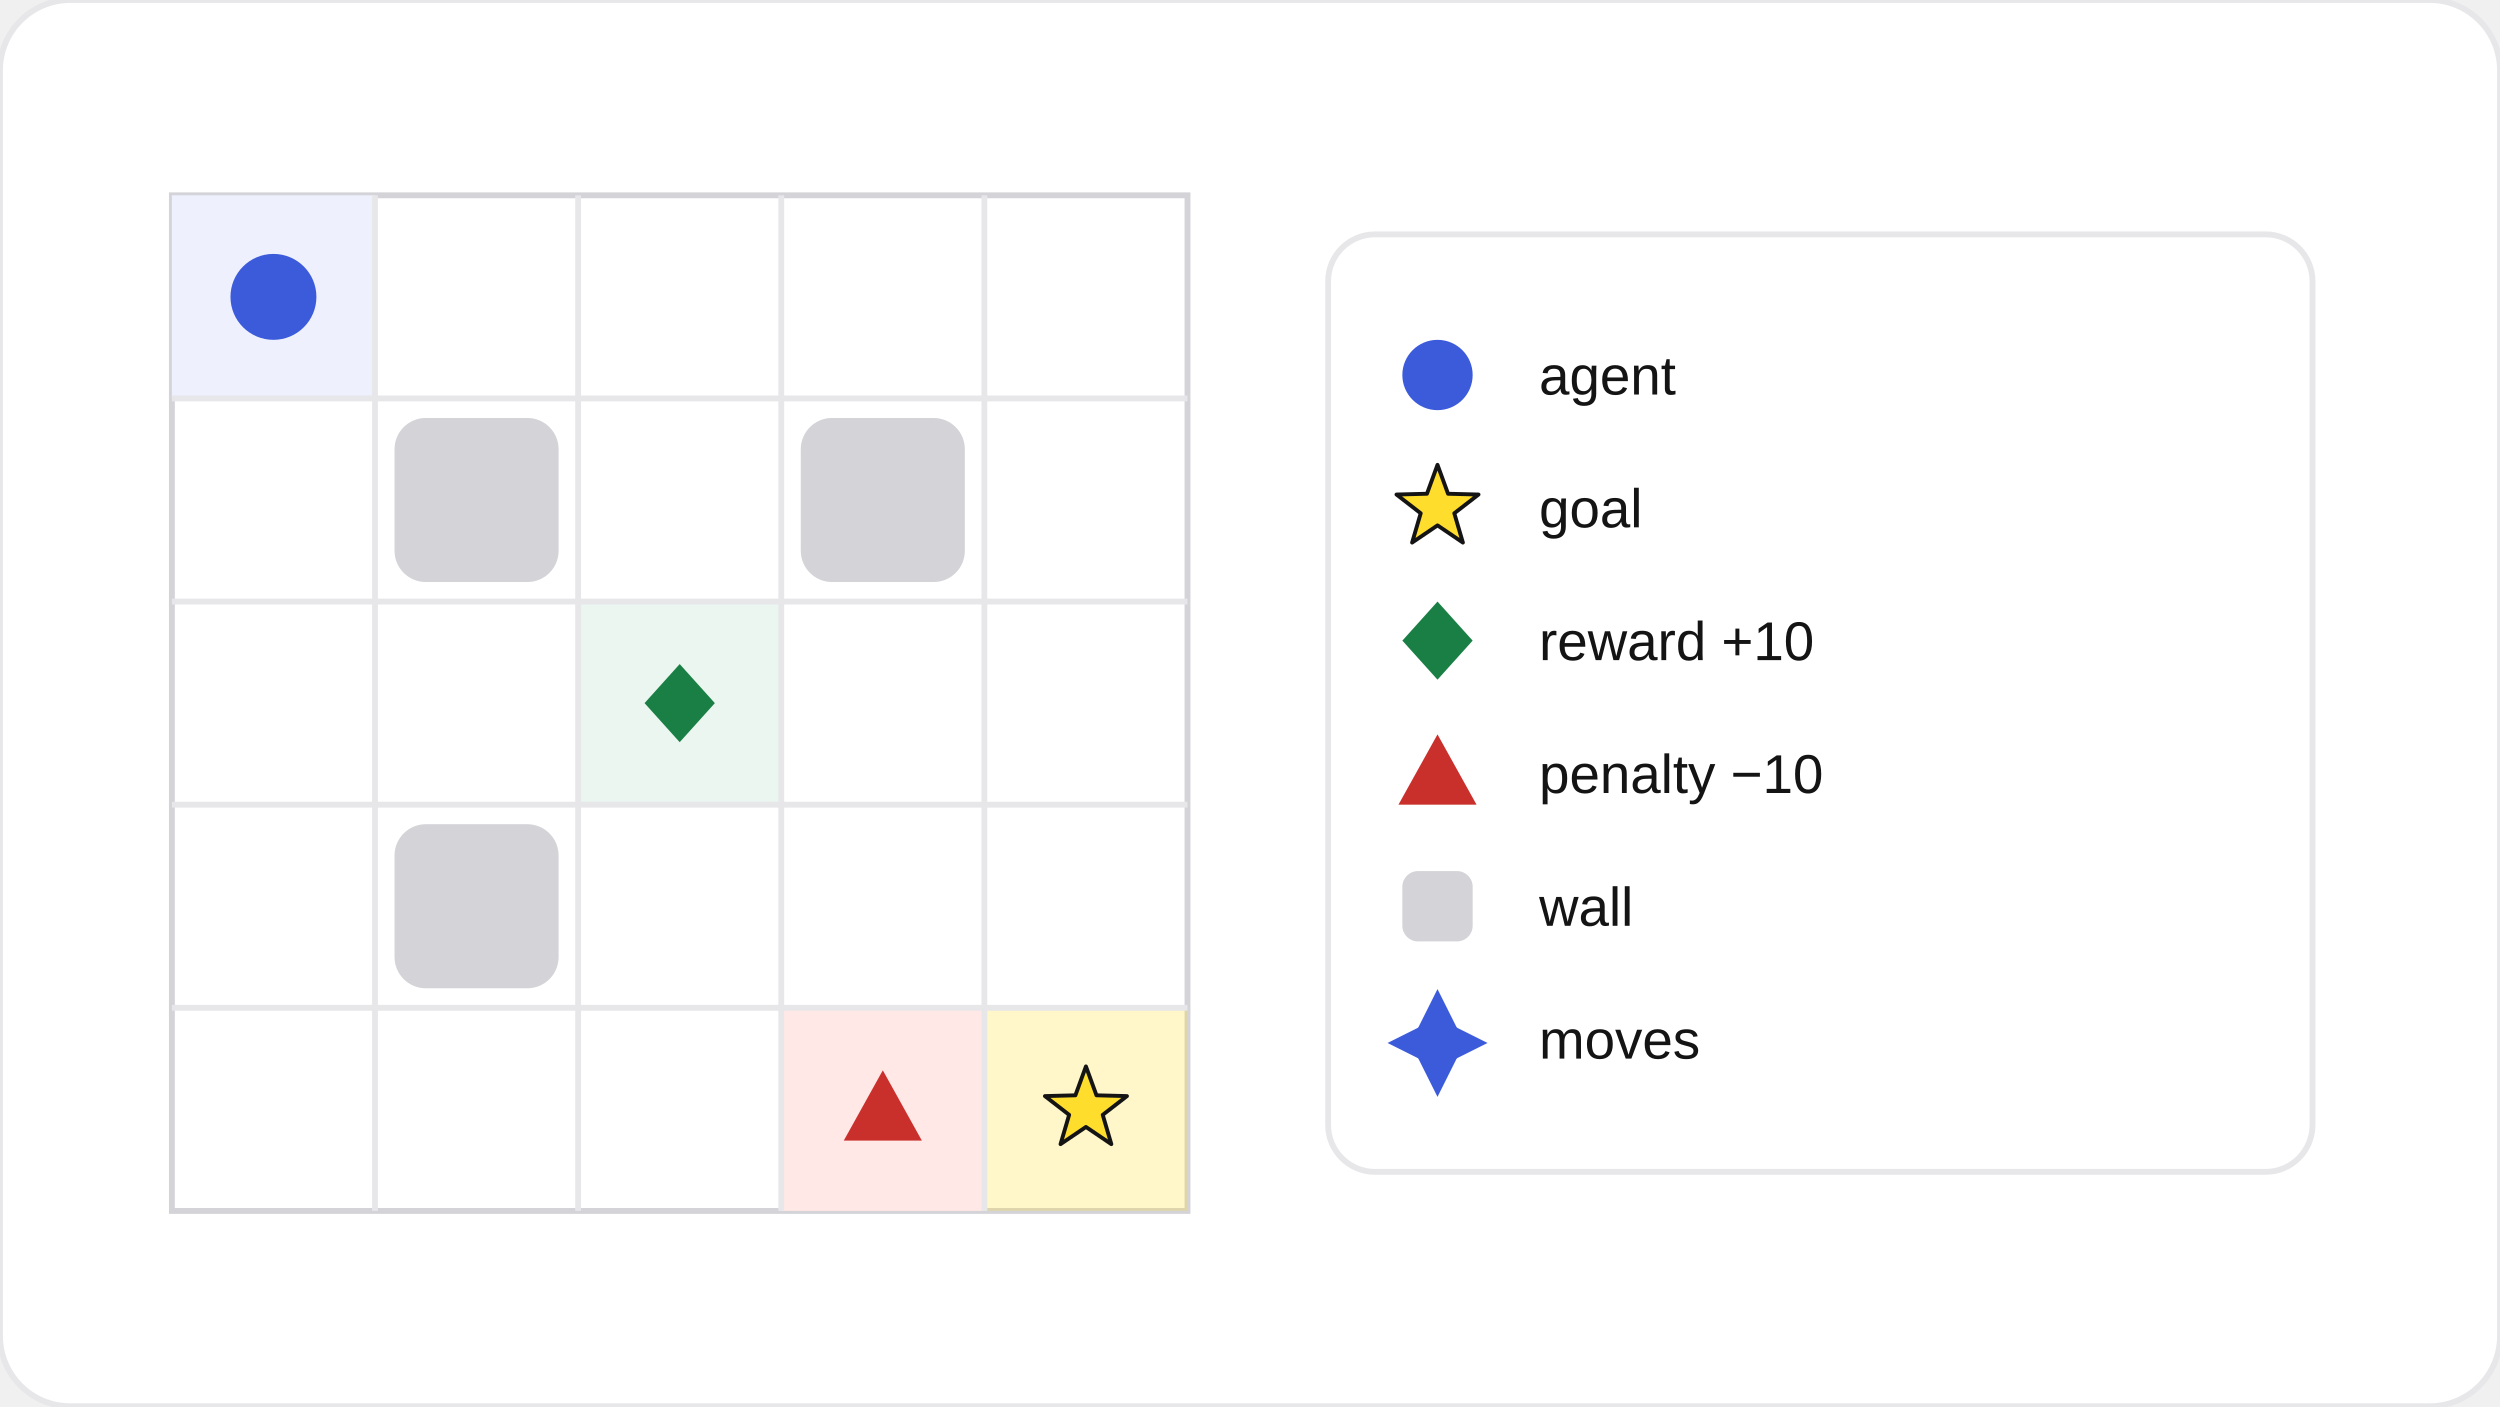
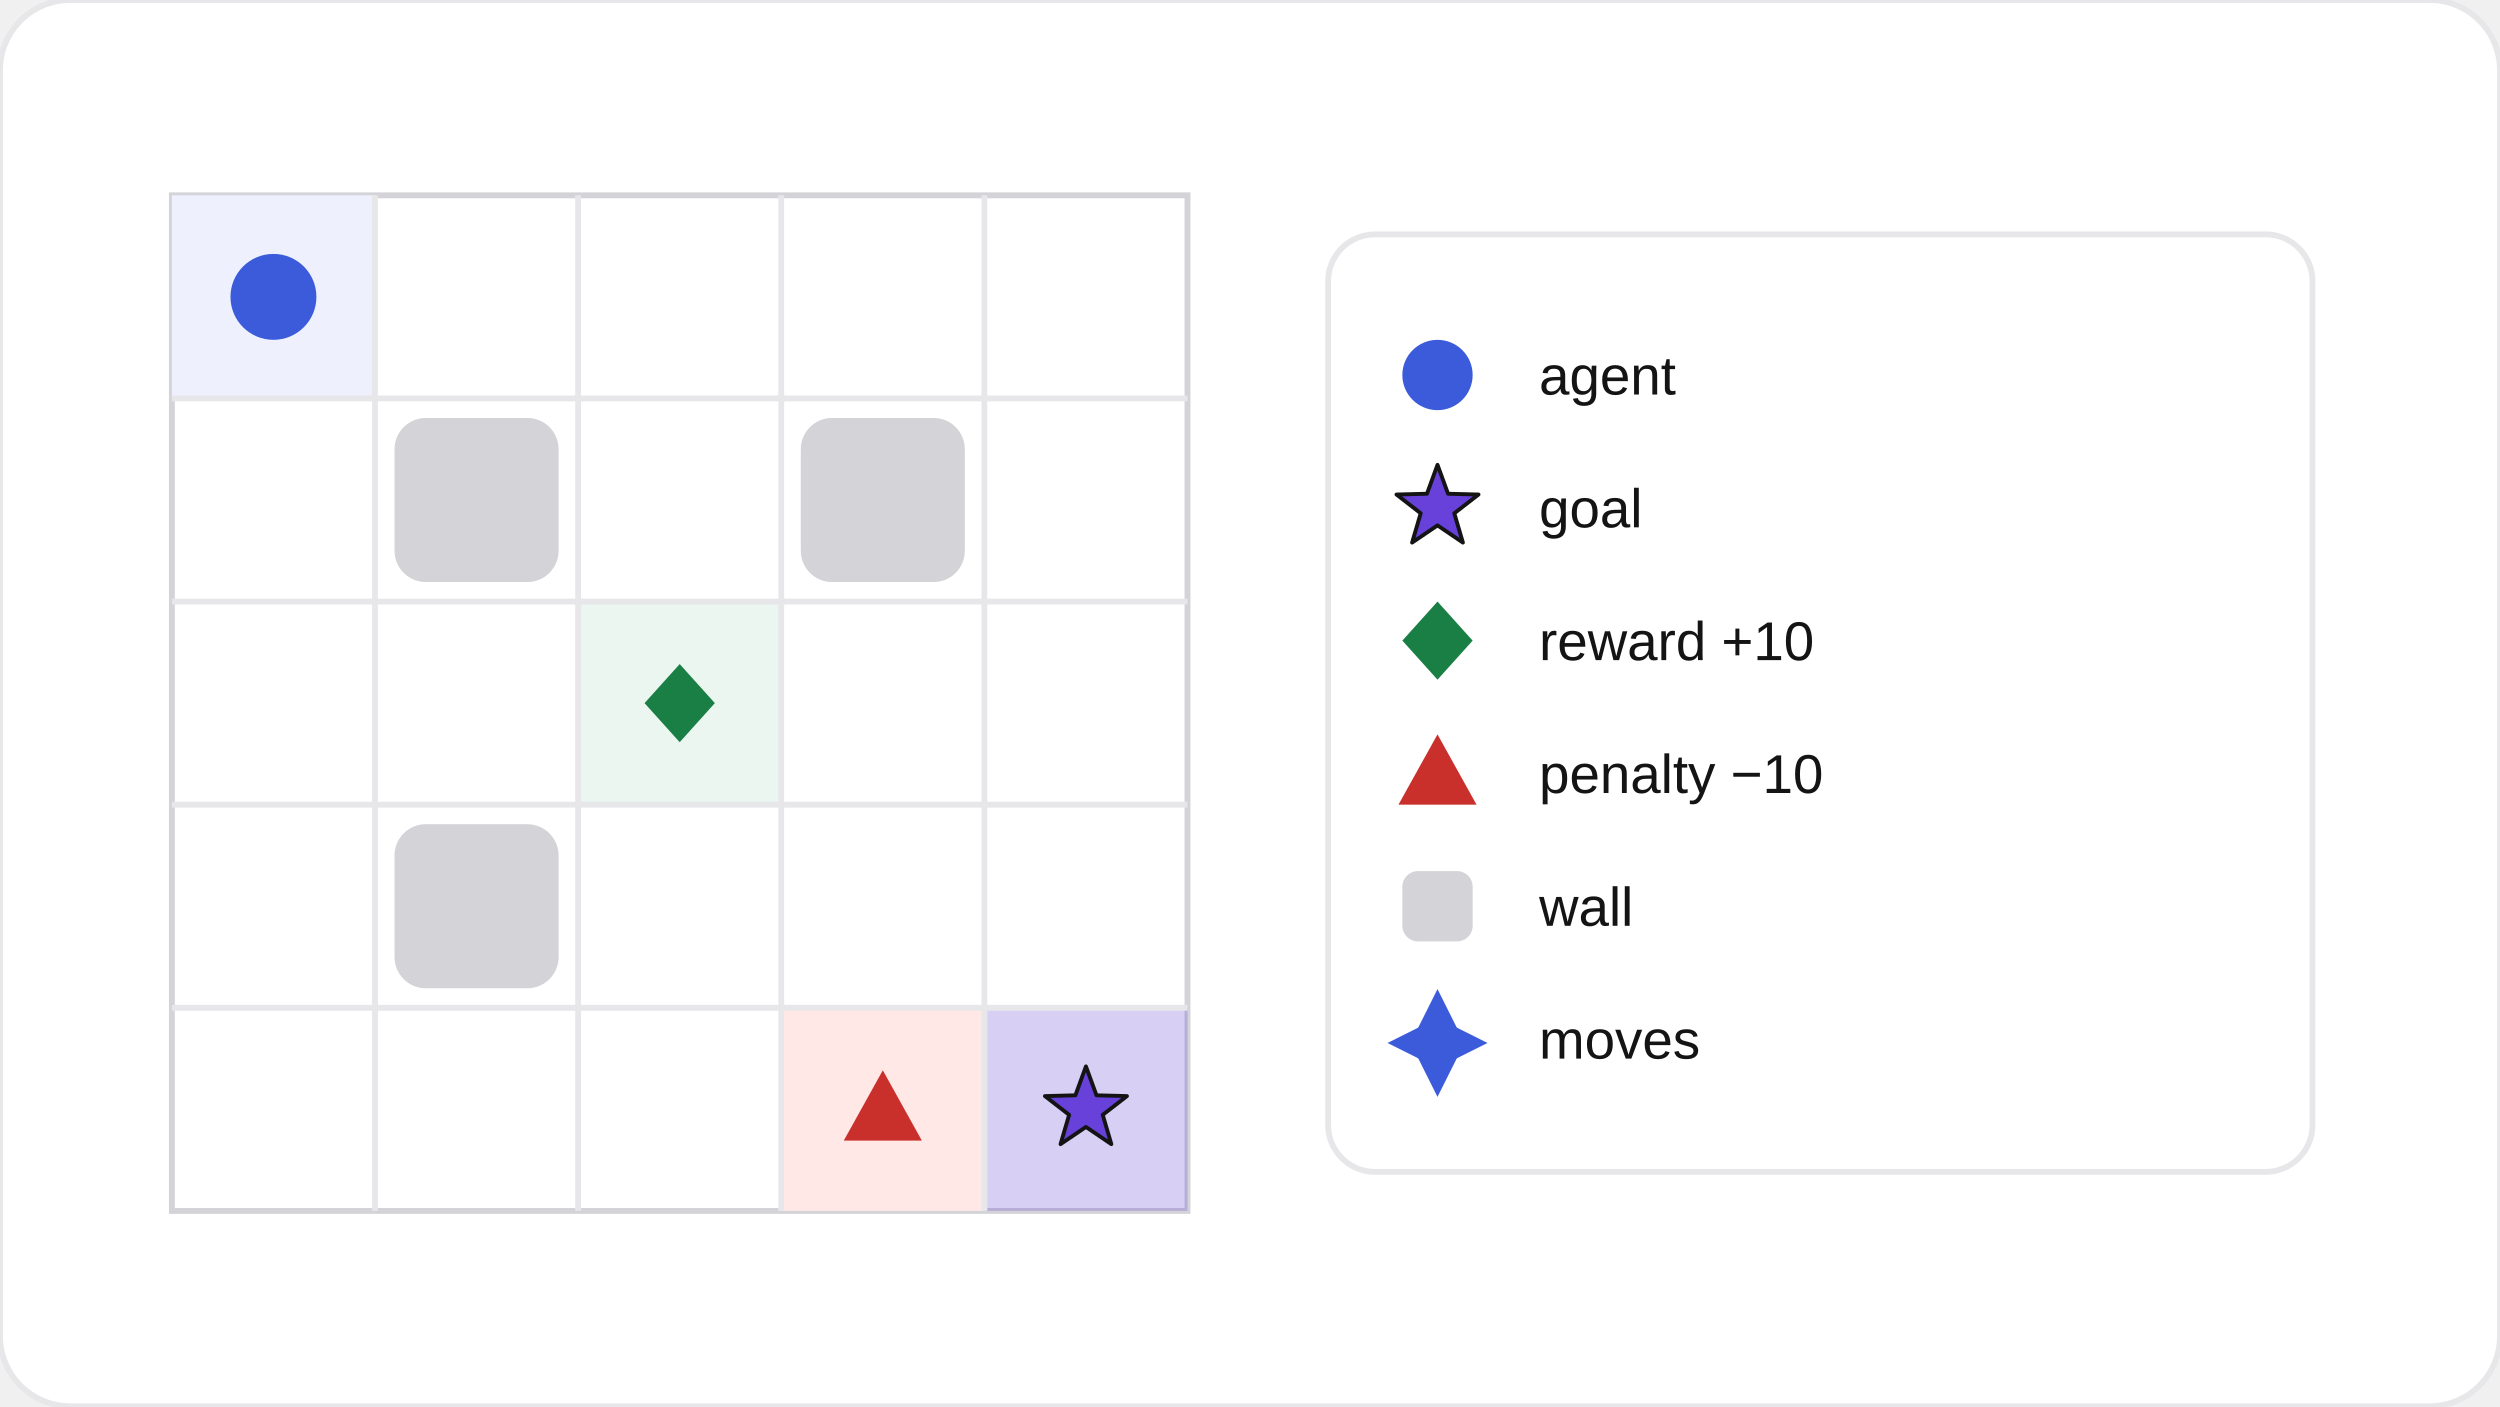
<svg xmlns="http://www.w3.org/2000/svg" viewBox="0 0 640 360" font-family="Onest, 'Segoe UI', system-ui, Arial, sans-serif">
  <rect width="640" height="360" rx="18" fill="#ffffff" stroke="#e7e7ea" stroke-width="1.5" />
  <defs>
    <marker id="arr" viewBox="0 0 10 10" refX="8" refY="5" markerWidth="7" markerHeight="7" orient="auto-start-reverse">
      <path d="M0 0L10 5L0 10z" fill="#3b5bdb" />
    </marker>
    <path id="dia" d="M0 -10L9 0L0 10L-9 0Z" />
    <path id="tri" d="M0 -10L10 8L-10 8Z" stroke-linejoin="round" />
    <path id="star" d="M0 -11L2.7 -3.6L10.5 -3.4L4.3 1.4L6.5 8.9L0 4.5L-6.5 8.9L-4.3 1.4L-10.5 -3.4L-2.7 -3.6Z" stroke-linejoin="round" />
  </defs>
  <rect x="44" y="50" width="260" height="260" fill="#ffffff" stroke="#d3d3d8" stroke-width="1.5" />
  <rect x="44" y="50" width="52" height="52" fill="#eef1fd" />
  <rect x="148" y="154" width="52" height="52" fill="#eaf6ef" />
  <rect x="200" y="258" width="52" height="52" fill="#ffe8e6" />
-   <rect x="252" y="258" width="52" height="52" fill="#ffdd2d" fill-opacity="0.25" />
+   <rect x="252" y="258" width="52" height="52" fill="#6741d9" fill-opacity="0.25" />
  <g stroke="#e7e7ea" stroke-width="1.5">
    <line x1="96" y1="50" x2="96" y2="310" />
    <line x1="148" y1="50" x2="148" y2="310" />
    <line x1="200" y1="50" x2="200" y2="310" />
    <line x1="252" y1="50" x2="252" y2="310" />
    <line x1="44" y1="102" x2="304" y2="102" />
    <line x1="44" y1="154" x2="304" y2="154" />
    <line x1="44" y1="206" x2="304" y2="206" />
    <line x1="44" y1="258" x2="304" y2="258" />
  </g>
  <rect x="101" y="107" width="42" height="42" rx="8" fill="#d3d3d8" />
  <rect x="205" y="107" width="42" height="42" rx="8" fill="#d3d3d8" />
  <rect x="101" y="211" width="42" height="42" rx="8" fill="#d3d3d8" />
  <use href="#dia" transform="translate(174 180)" fill="#1a7f45" />
  <use href="#tri" transform="translate(226 284)" fill="#c9302c" />
-   <use href="#star" transform="translate(278 284)" fill="#ffdd2d" stroke="#141414" stroke-width="1" />
+   <use href="#star" transform="translate(278 284)" fill="#6741d9" stroke="#141414" stroke-width="1" />
  <circle cx="70" cy="76" r="11" fill="#3b5bdb" />
  <rect x="340" y="60" width="252" height="240" rx="12" fill="#ffffff" stroke="#e7e7ea" stroke-width="1.5" />
  <g font-size="14" fill="#141414">
    <circle cx="368" cy="96" r="9" fill="#3b5bdb" />
    <text x="394" y="101">agent</text>
-     <use href="#star" transform="translate(368 130)" fill="#ffdd2d" stroke="#141414" stroke-width="1" />
+     <use href="#star" transform="translate(368 130)" fill="#6741d9" stroke="#141414" stroke-width="1" />
    <text x="394" y="135">goal</text>
    <use href="#dia" transform="translate(368 164)" fill="#1a7f45" />
    <text x="394" y="169">reward +10</text>
    <use href="#tri" transform="translate(368 198)" fill="#c9302c" />
    <text x="394" y="203">penalty −10</text>
    <rect x="359" y="223" width="18" height="18" rx="4" fill="#d3d3d8" />
    <text x="394" y="237">wall</text>
    <g stroke="#3b5bdb" stroke-width="2" stroke-linecap="round">
      <line x1="368" y1="270" x2="368" y2="256" marker-end="url(#arr)" />
      <line x1="368" y1="264" x2="368" y2="278" marker-end="url(#arr)" />
      <line x1="364" y1="267" x2="378" y2="267" marker-end="url(#arr)" />
      <line x1="372" y1="267" x2="358" y2="267" marker-end="url(#arr)" />
    </g>
    <text x="394" y="271">moves</text>
  </g>
</svg>
